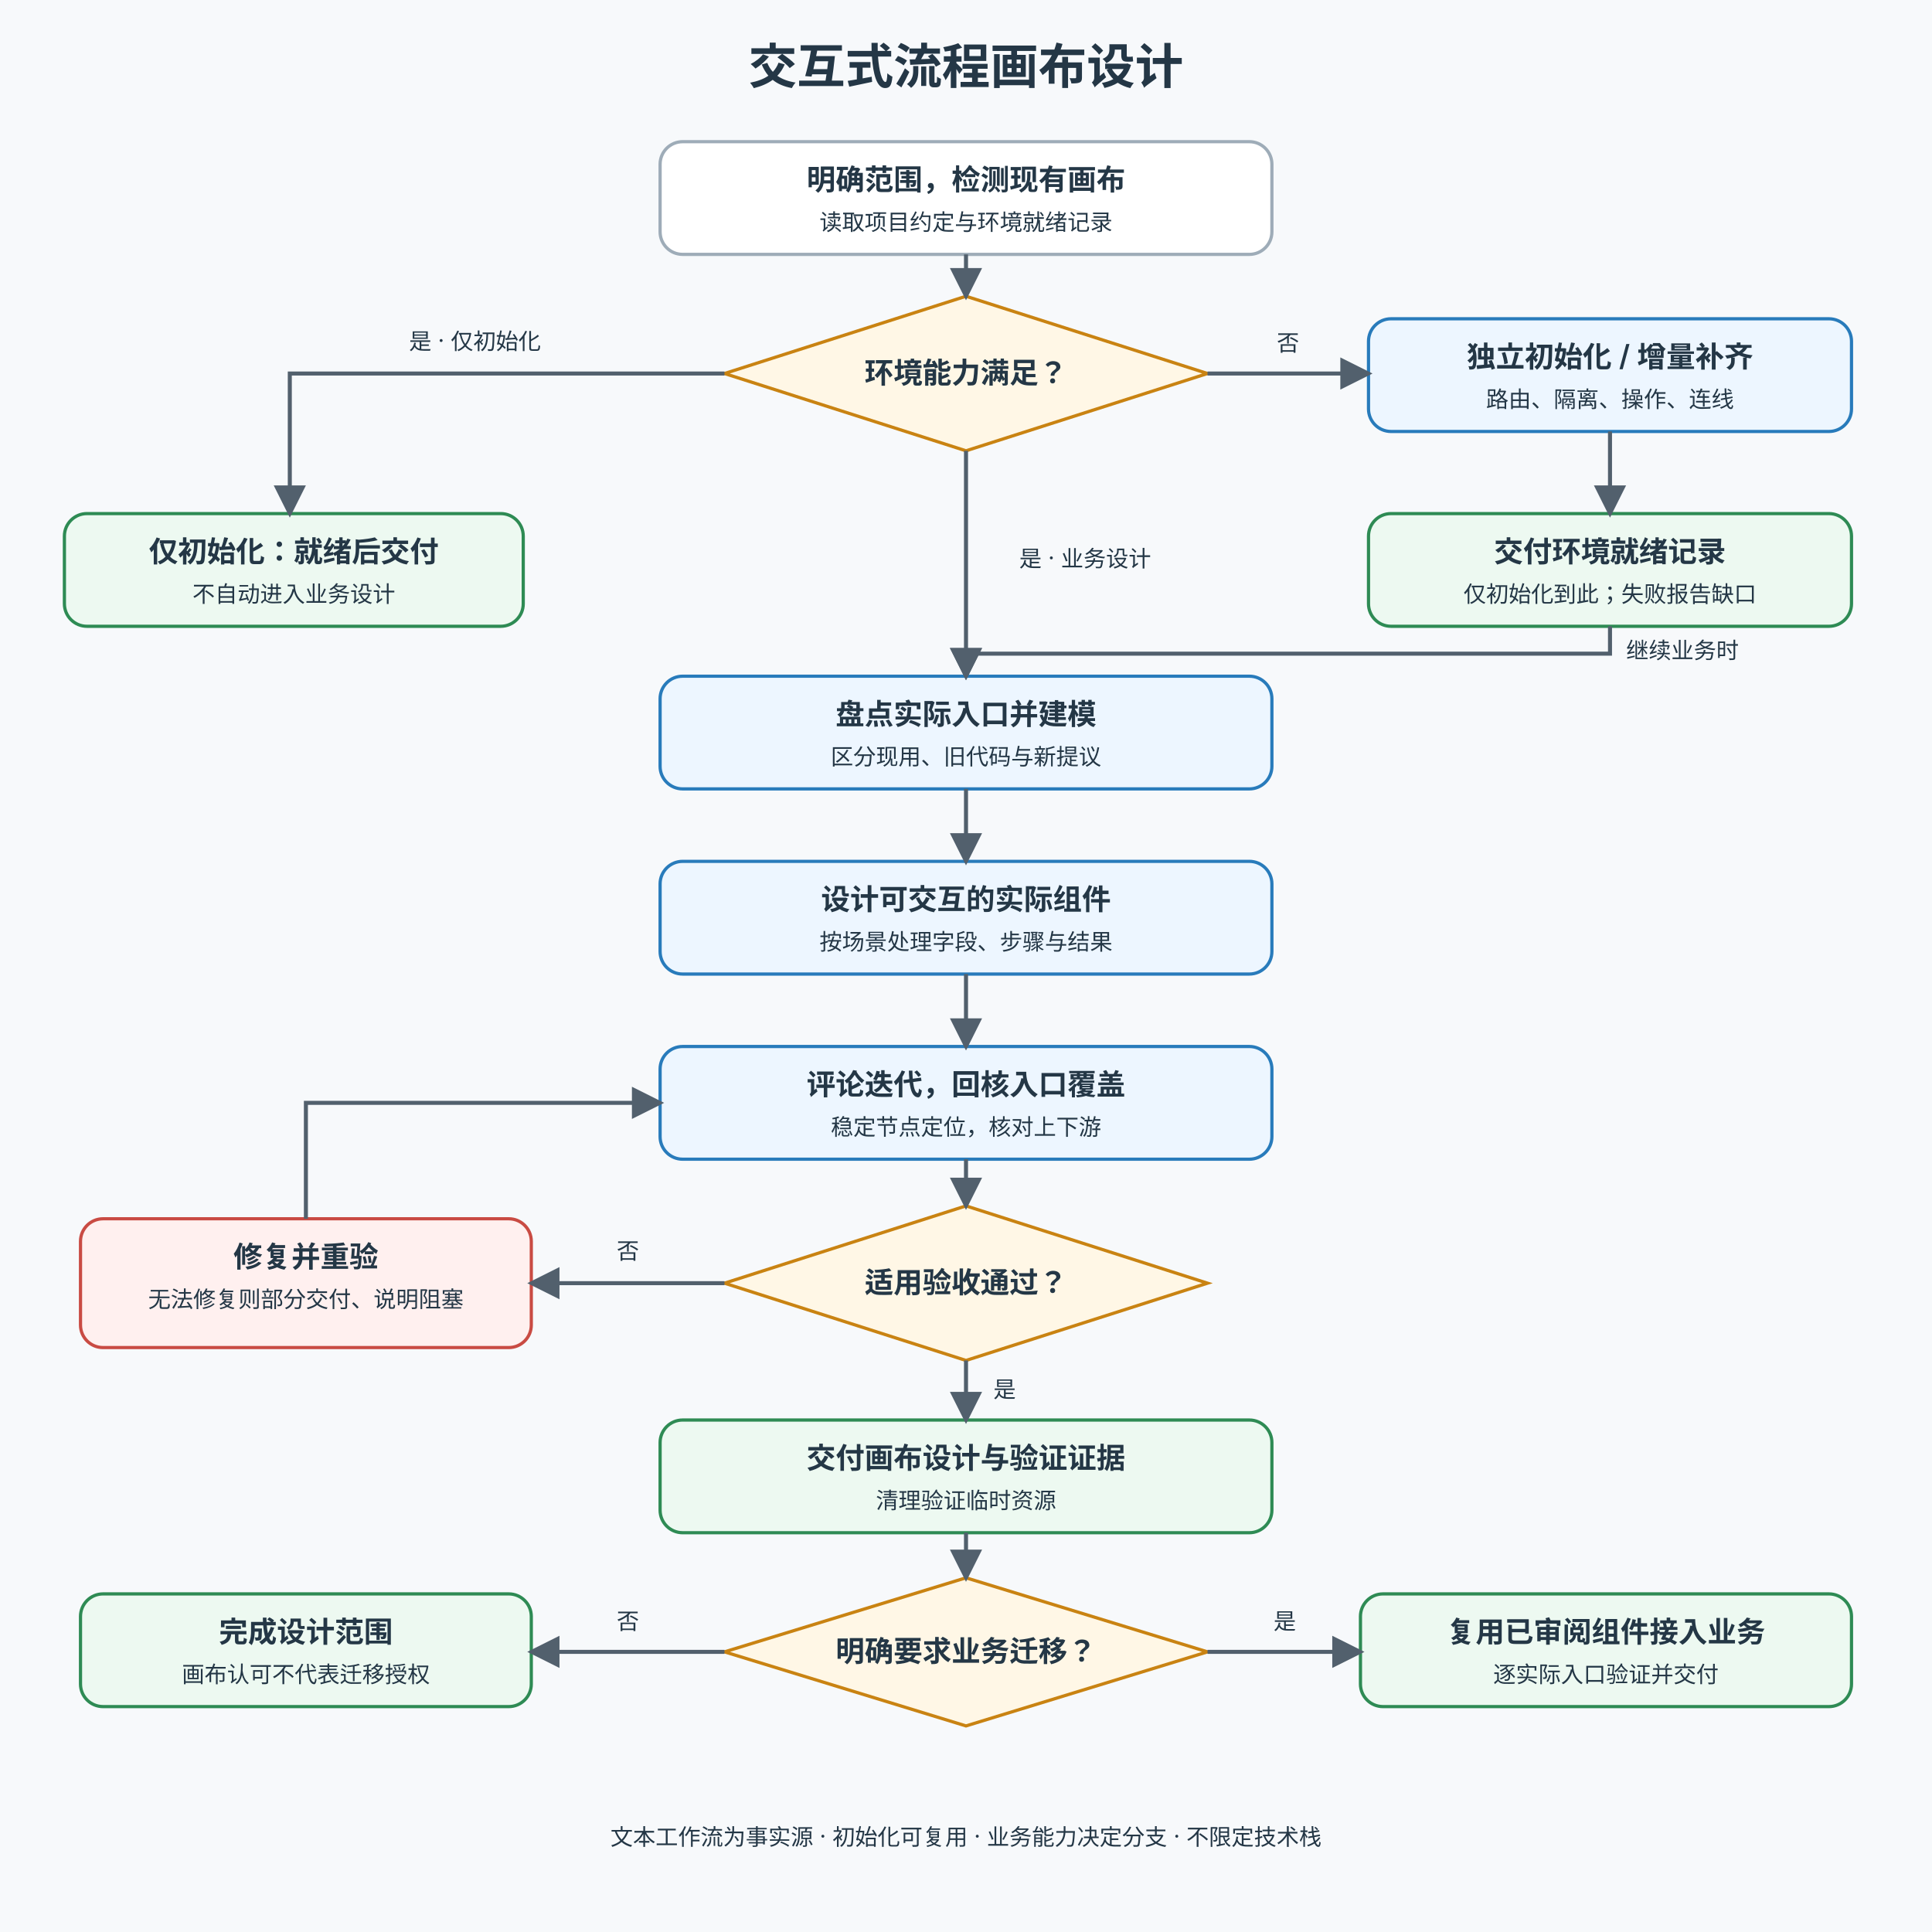
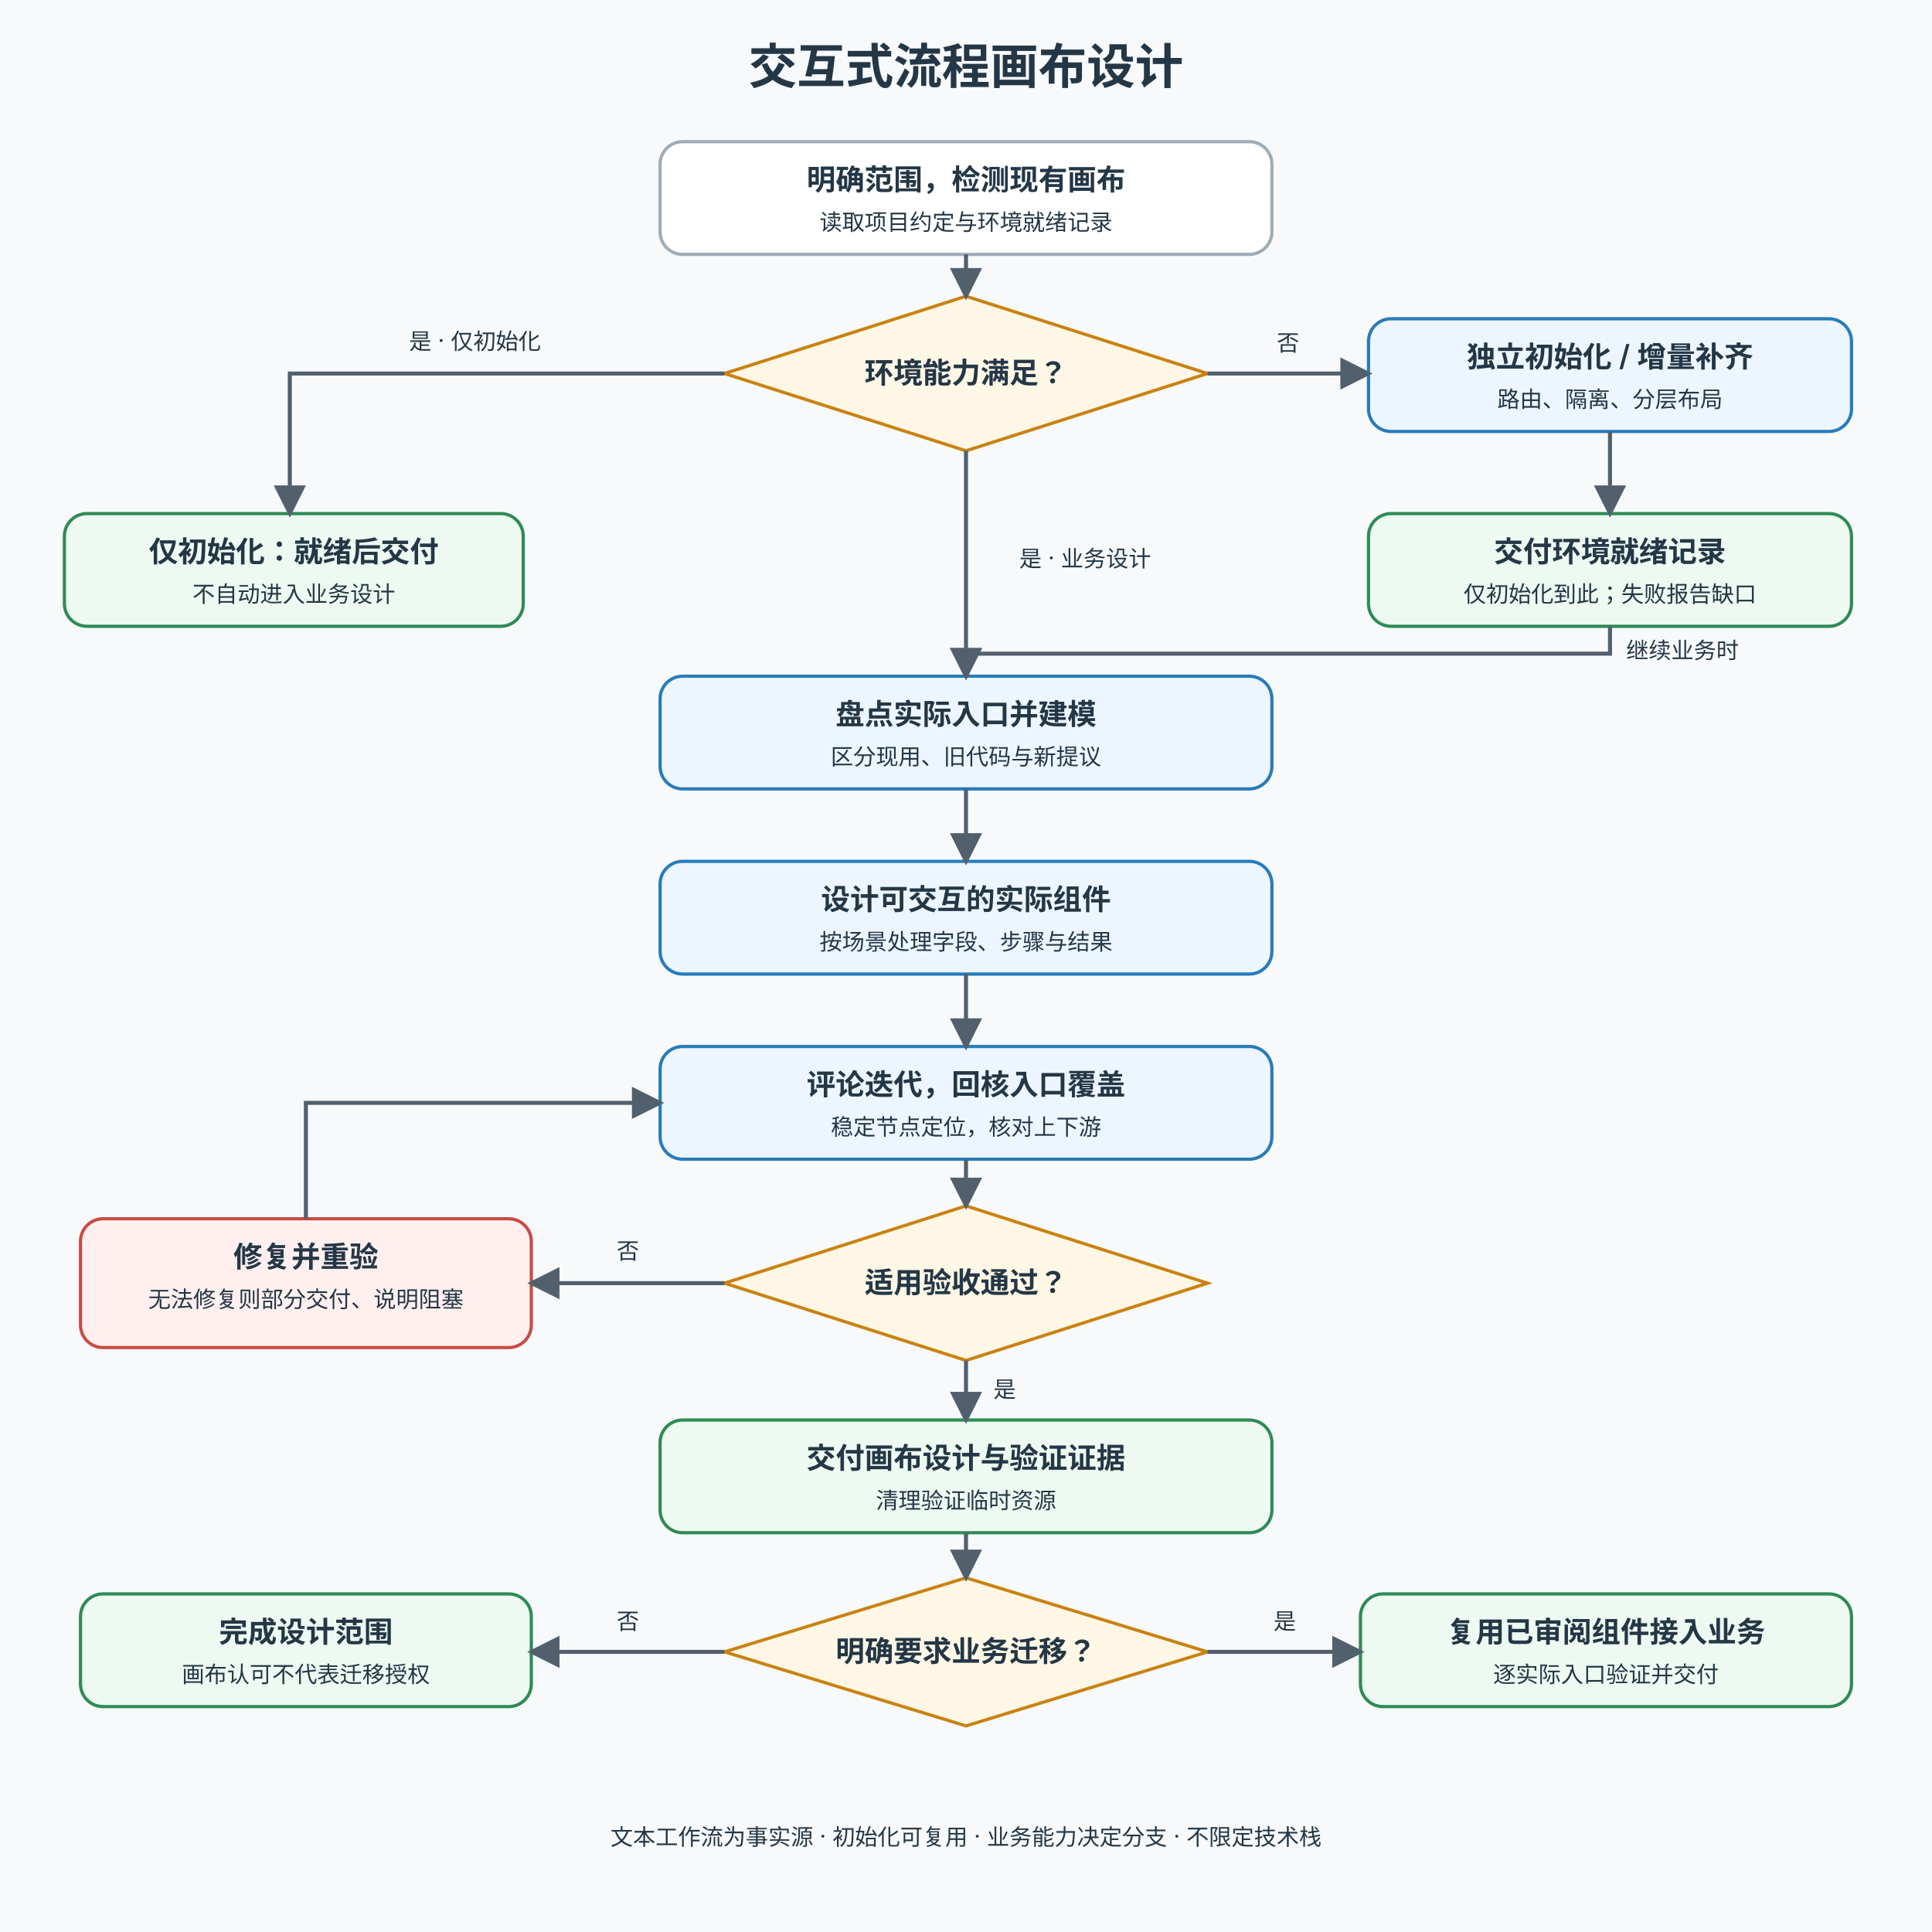
<svg xmlns="http://www.w3.org/2000/svg" viewBox="0 0 1200 1200" role="img" aria-labelledby="title desc">
  <style>text{font-family:-apple-system,BlinkMacSystemFont,"PingFang SC",sans-serif;fill:#243746;text-anchor:middle}.title{font-size:30px;font-weight:700}.node{font-size:18px;font-weight:600}.detail{font-size:14px}.line{fill:none;stroke:#52606d;stroke-width:2.5;marker-end:url(#arrow)}</style>
  <defs>
    <marker id="arrow" markerWidth="8" markerHeight="8" refX="7" refY="4" orient="auto">
      <path d="M0 0L8 4L0 8Z" fill="#52606d" />
    </marker>
  </defs>
  <path fill="#f7f9fb" d="M0 0H1200V1200H0Z" />
  <text class="title" x="600" y="52">交互式流程画布设计</text>
  <rect x="410" y="88" width="380" height="70" rx="14" fill="#ffffff" stroke="#9eacb8" stroke-width="2" />
  <text class="node" x="600.0" y="118">明确范围，检测现有画布</text>
  <text class="detail" x="600.0" y="143">读取项目约定与环境就绪记录</text>
  <path d="M600 184L750 232L600 280L450 232Z" fill="#fff7e6" stroke="#c98312" stroke-width="2" />
  <text class="node" x="600" y="238">环境能力满足？</text>
  <path class="line" d="M600 158V184" />
  <rect x="850" y="198" width="300" height="70" rx="14" fill="#edf6ff" stroke="#287bbb" stroke-width="2" />
  <text class="node" x="1000.0" y="228">独立初始化 / 增量补齐</text>
-   <text class="detail" x="1000.0" y="253">路由、隔离、操作、连线</text>
+   <text class="detail" x="1000.0" y="253">路由、隔离、分层布局</text>
  <path class="line" d="M750 232H850" />
  <text class="detail" x="800" y="218">否</text>
  <rect x="850" y="319" width="300" height="70" rx="14" fill="#edf9f1" stroke="#2e8b54" stroke-width="2" />
  <text class="node" x="1000.0" y="349">交付环境就绪记录</text>
  <text class="detail" x="1000.0" y="374">仅初始化到此；失败报告缺口</text>
  <path class="line" d="M1000 268V319" />
  <rect x="40" y="319" width="285" height="70" rx="14" fill="#edf9f1" stroke="#2e8b54" stroke-width="2" />
  <text class="node" x="182.5" y="349">仅初始化：就绪后交付</text>
  <text class="detail" x="182.5" y="374">不自动进入业务设计</text>
  <path class="line" d="M450 232H180V319" />
  <text class="detail" x="295" y="217">是 · 仅初始化</text>
  <rect x="410" y="420" width="380" height="70" rx="14" fill="#edf6ff" stroke="#287bbb" stroke-width="2" />
  <text class="node" x="600.0" y="450">盘点实际入口并建模</text>
  <text class="detail" x="600.0" y="475">区分现用、旧代码与新提议</text>
  <path class="line" d="M600 280V420" />
  <text class="detail" x="674" y="352">是 · 业务设计</text>
  <path class="line" d="M1000 389V406H600V420" />
  <text class="detail" x="1045" y="409">继续业务时</text>
  <rect x="410" y="535" width="380" height="70" rx="14" fill="#edf6ff" stroke="#287bbb" stroke-width="2" />
  <text class="node" x="600.0" y="565">设计可交互的实际组件</text>
  <text class="detail" x="600.0" y="590">按场景处理字段、步骤与结果</text>
  <path class="line" d="M600 490V535" />
  <rect x="410" y="650" width="380" height="70" rx="14" fill="#edf6ff" stroke="#287bbb" stroke-width="2" />
  <text class="node" x="600.0" y="680">评论迭代，回核入口覆盖</text>
  <text class="detail" x="600.0" y="705">稳定节点定位，核对上下游</text>
  <path class="line" d="M600 605V650" />
  <path d="M600 749L750 797L600 845L450 797Z" fill="#fff7e6" stroke="#c98312" stroke-width="2" />
  <text class="node" x="600" y="803">适用验收通过？</text>
  <path class="line" d="M600 720V749" />
  <rect x="50" y="757" width="280" height="80" rx="14" fill="#fff0ef" stroke="#c94b43" stroke-width="2" />
  <text class="node" x="190.0" y="787">修复并重验</text>
  <text class="detail" x="190.0" y="812">无法修复则部分交付、说明阻塞</text>
  <path class="line" d="M450 797H330" />
  <text class="detail" x="390" y="782">否</text>
  <path class="line" d="M190 757V685H410" />
  <rect x="410" y="882" width="380" height="70" rx="14" fill="#edf9f1" stroke="#2e8b54" stroke-width="2" />
  <text class="node" x="600.0" y="912">交付画布设计与验证证据</text>
  <text class="detail" x="600.0" y="937">清理验证临时资源</text>
  <path class="line" d="M600 845V882" />
  <text class="detail" x="624" y="868">是</text>
  <path d="M600 980L750 1026L600 1072L450 1026Z" fill="#fff7e6" stroke="#c98312" stroke-width="2" />
  <text class="node" x="600" y="1032">明确要求业务迁移？</text>
  <path class="line" d="M600 952V980" />
  <rect x="50" y="990" width="280" height="70" rx="14" fill="#edf9f1" stroke="#2e8b54" stroke-width="2" />
  <text class="node" x="190.0" y="1020">完成设计范围</text>
  <text class="detail" x="190.0" y="1045">画布认可不代表迁移授权</text>
  <path class="line" d="M450 1026H330" />
  <text class="detail" x="390" y="1012">否</text>
  <rect x="845" y="990" width="305" height="70" rx="14" fill="#edf9f1" stroke="#2e8b54" stroke-width="2" />
  <text class="node" x="997.5" y="1020">复用已审阅组件接入业务</text>
  <text class="detail" x="997.5" y="1045">逐实际入口验证并交付</text>
  <path class="line" d="M750 1026H845" />
  <text class="detail" x="798" y="1012">是</text>
  <text class="detail" x="600" y="1146">文本工作流为事实源 · 初始化可复用 · 业务能力决定分支 · 不限定技术栈</text>
</svg>
